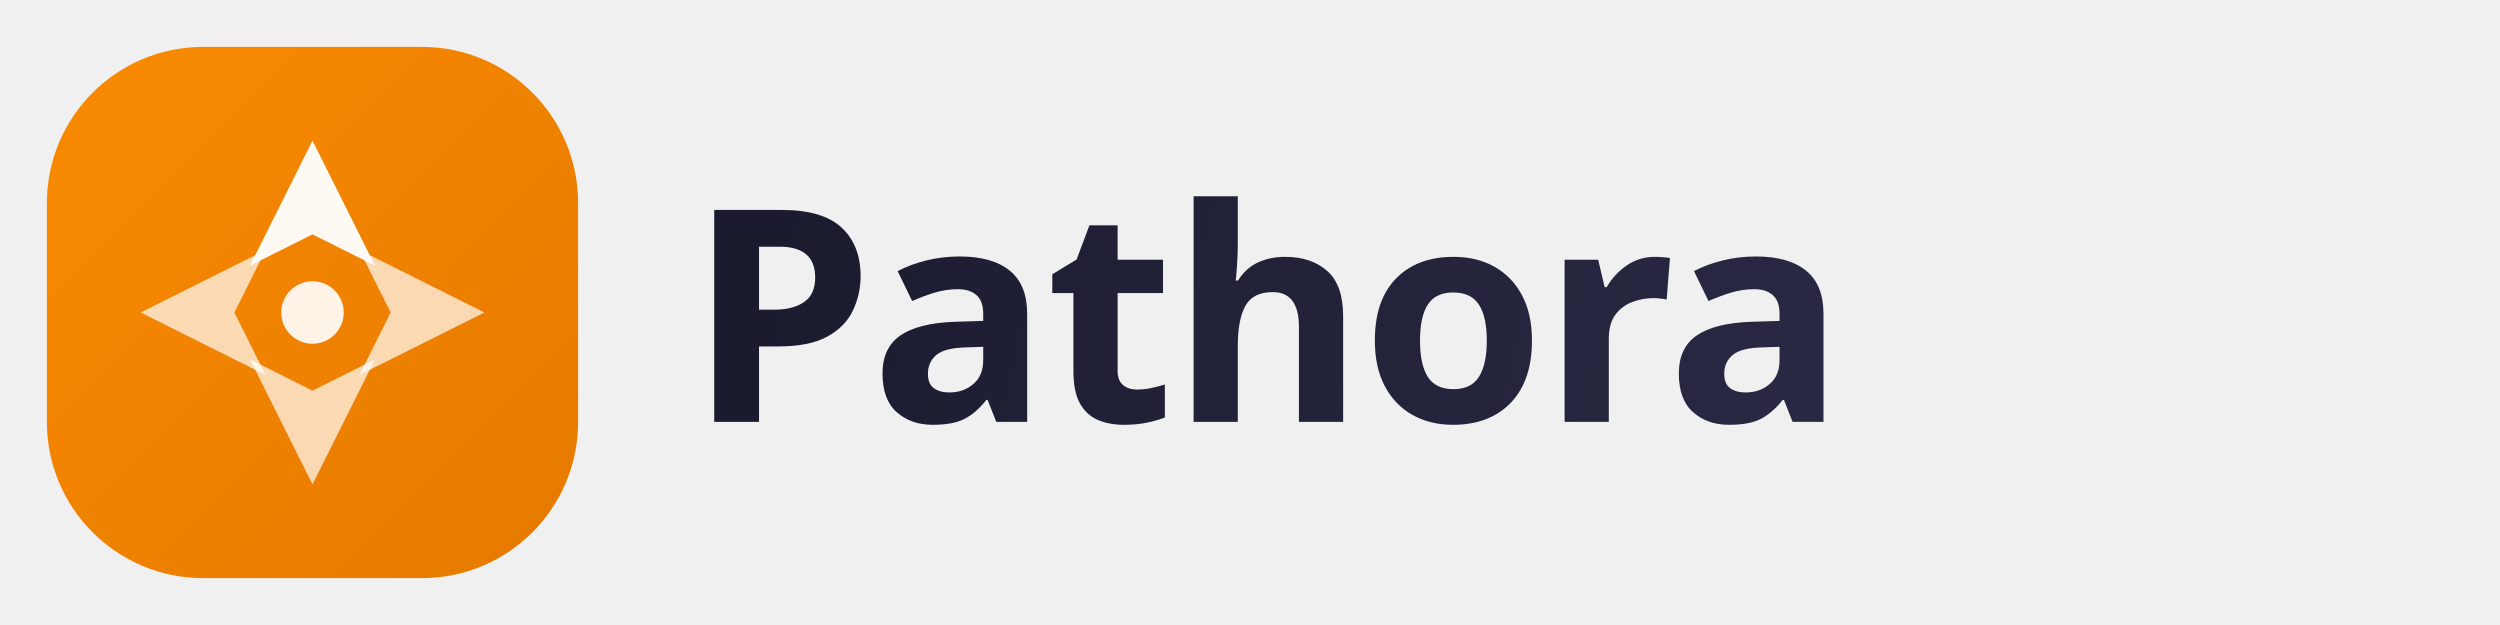
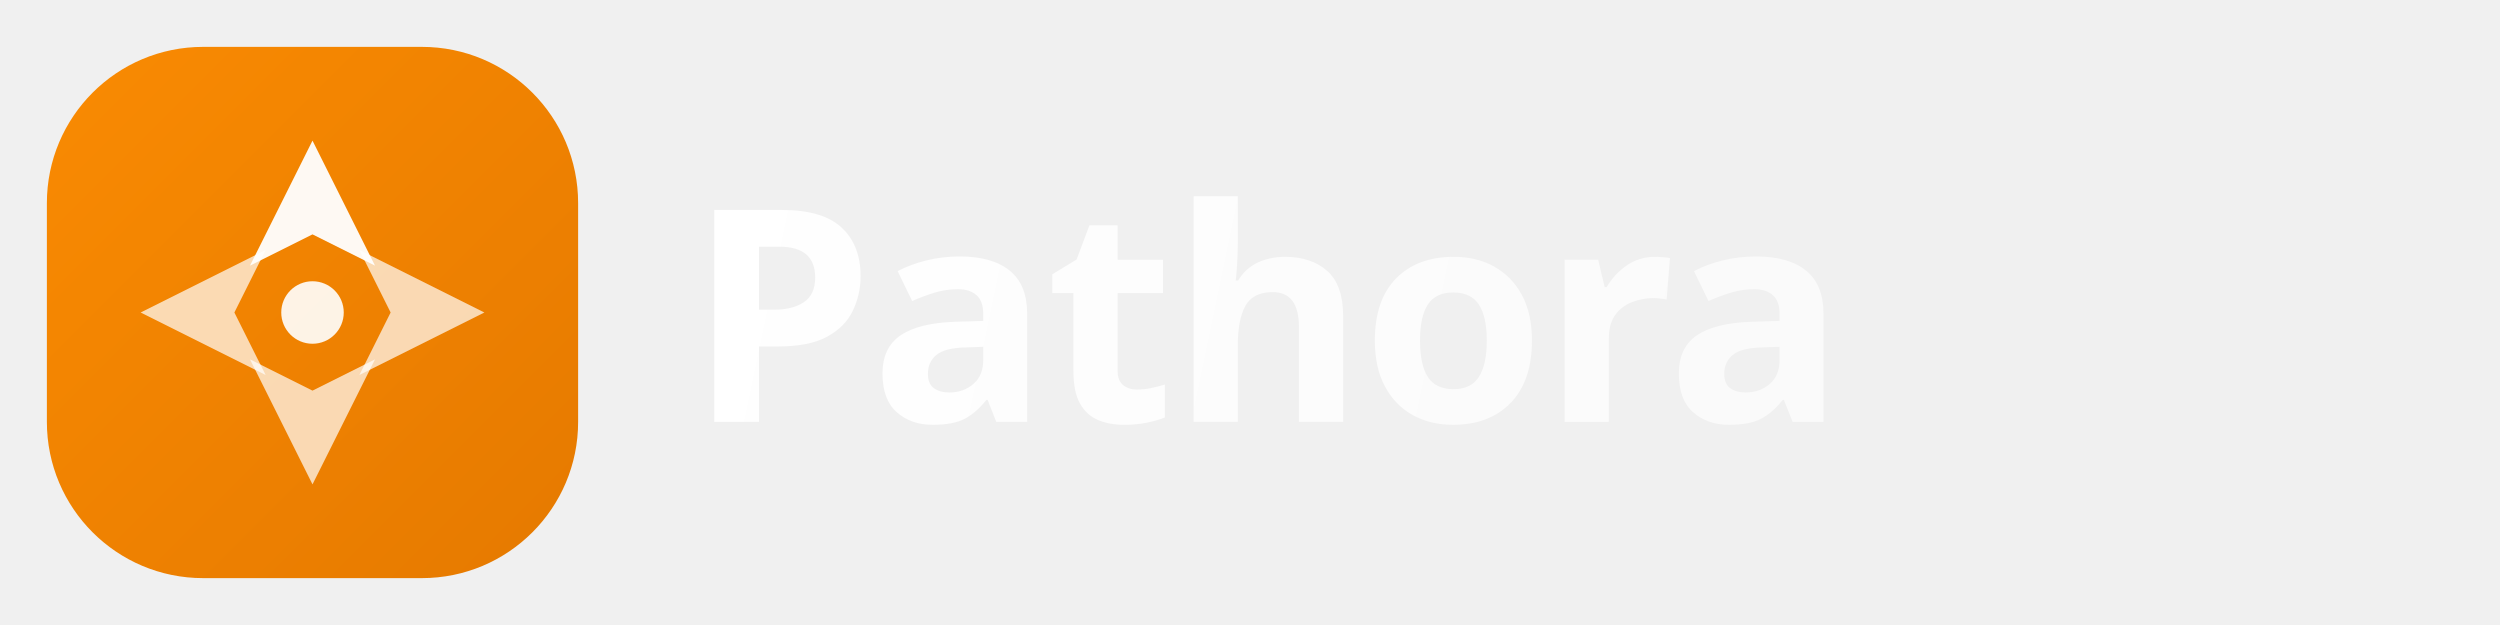
<svg xmlns="http://www.w3.org/2000/svg" width="320" height="80" viewBox="0 0 320 80" fill="none">
  <defs>
    <linearGradient id="pathoraMarkGradient" x1="4" y1="4" x2="72" y2="72" gradientUnits="userSpaceOnUse">
      <stop stop-color="#FA8B02" />
      <stop offset="1" stop-color="#E67A00" />
    </linearGradient>
    <linearGradient id="pathoraTextGradient" x1="88" y1="20" x2="280" y2="60" gradientUnits="userSpaceOnUse">
-       <stop stop-color="#1a1a2e" />
-       <stop offset="1" stop-color="#2d2d4a" />
+       <stop stop-color="#ffffff" />
+       <stop offset="1" stop-color="#f8f8f8" />
    </linearGradient>
  </defs>
  <rect x="6" y="6" width="68" height="68" rx="20" fill="url(#pathoraMarkGradient)" />
  <path d="M40 18L48 34L40 30L32 34L40 18Z" fill="white" opacity="0.95" />
  <path d="M40 62L32 46L40 50L48 46L40 62Z" fill="white" opacity="0.7" />
  <path d="M18 40L34 32L30 40L34 48L18 40Z" fill="white" opacity="0.7" />
  <path d="M62 40L46 48L50 40L46 32L62 40Z" fill="white" opacity="0.7" />
  <circle cx="40" cy="40" r="4" fill="white" opacity="0.9" />
  <text x="88" y="54" fill="url(#pathoraTextGradient)" font-family="'Outfit', 'Space Grotesk', system-ui, sans-serif" font-size="38" font-weight="700" letter-spacing="-0.5">Pathora</text>
</svg>
